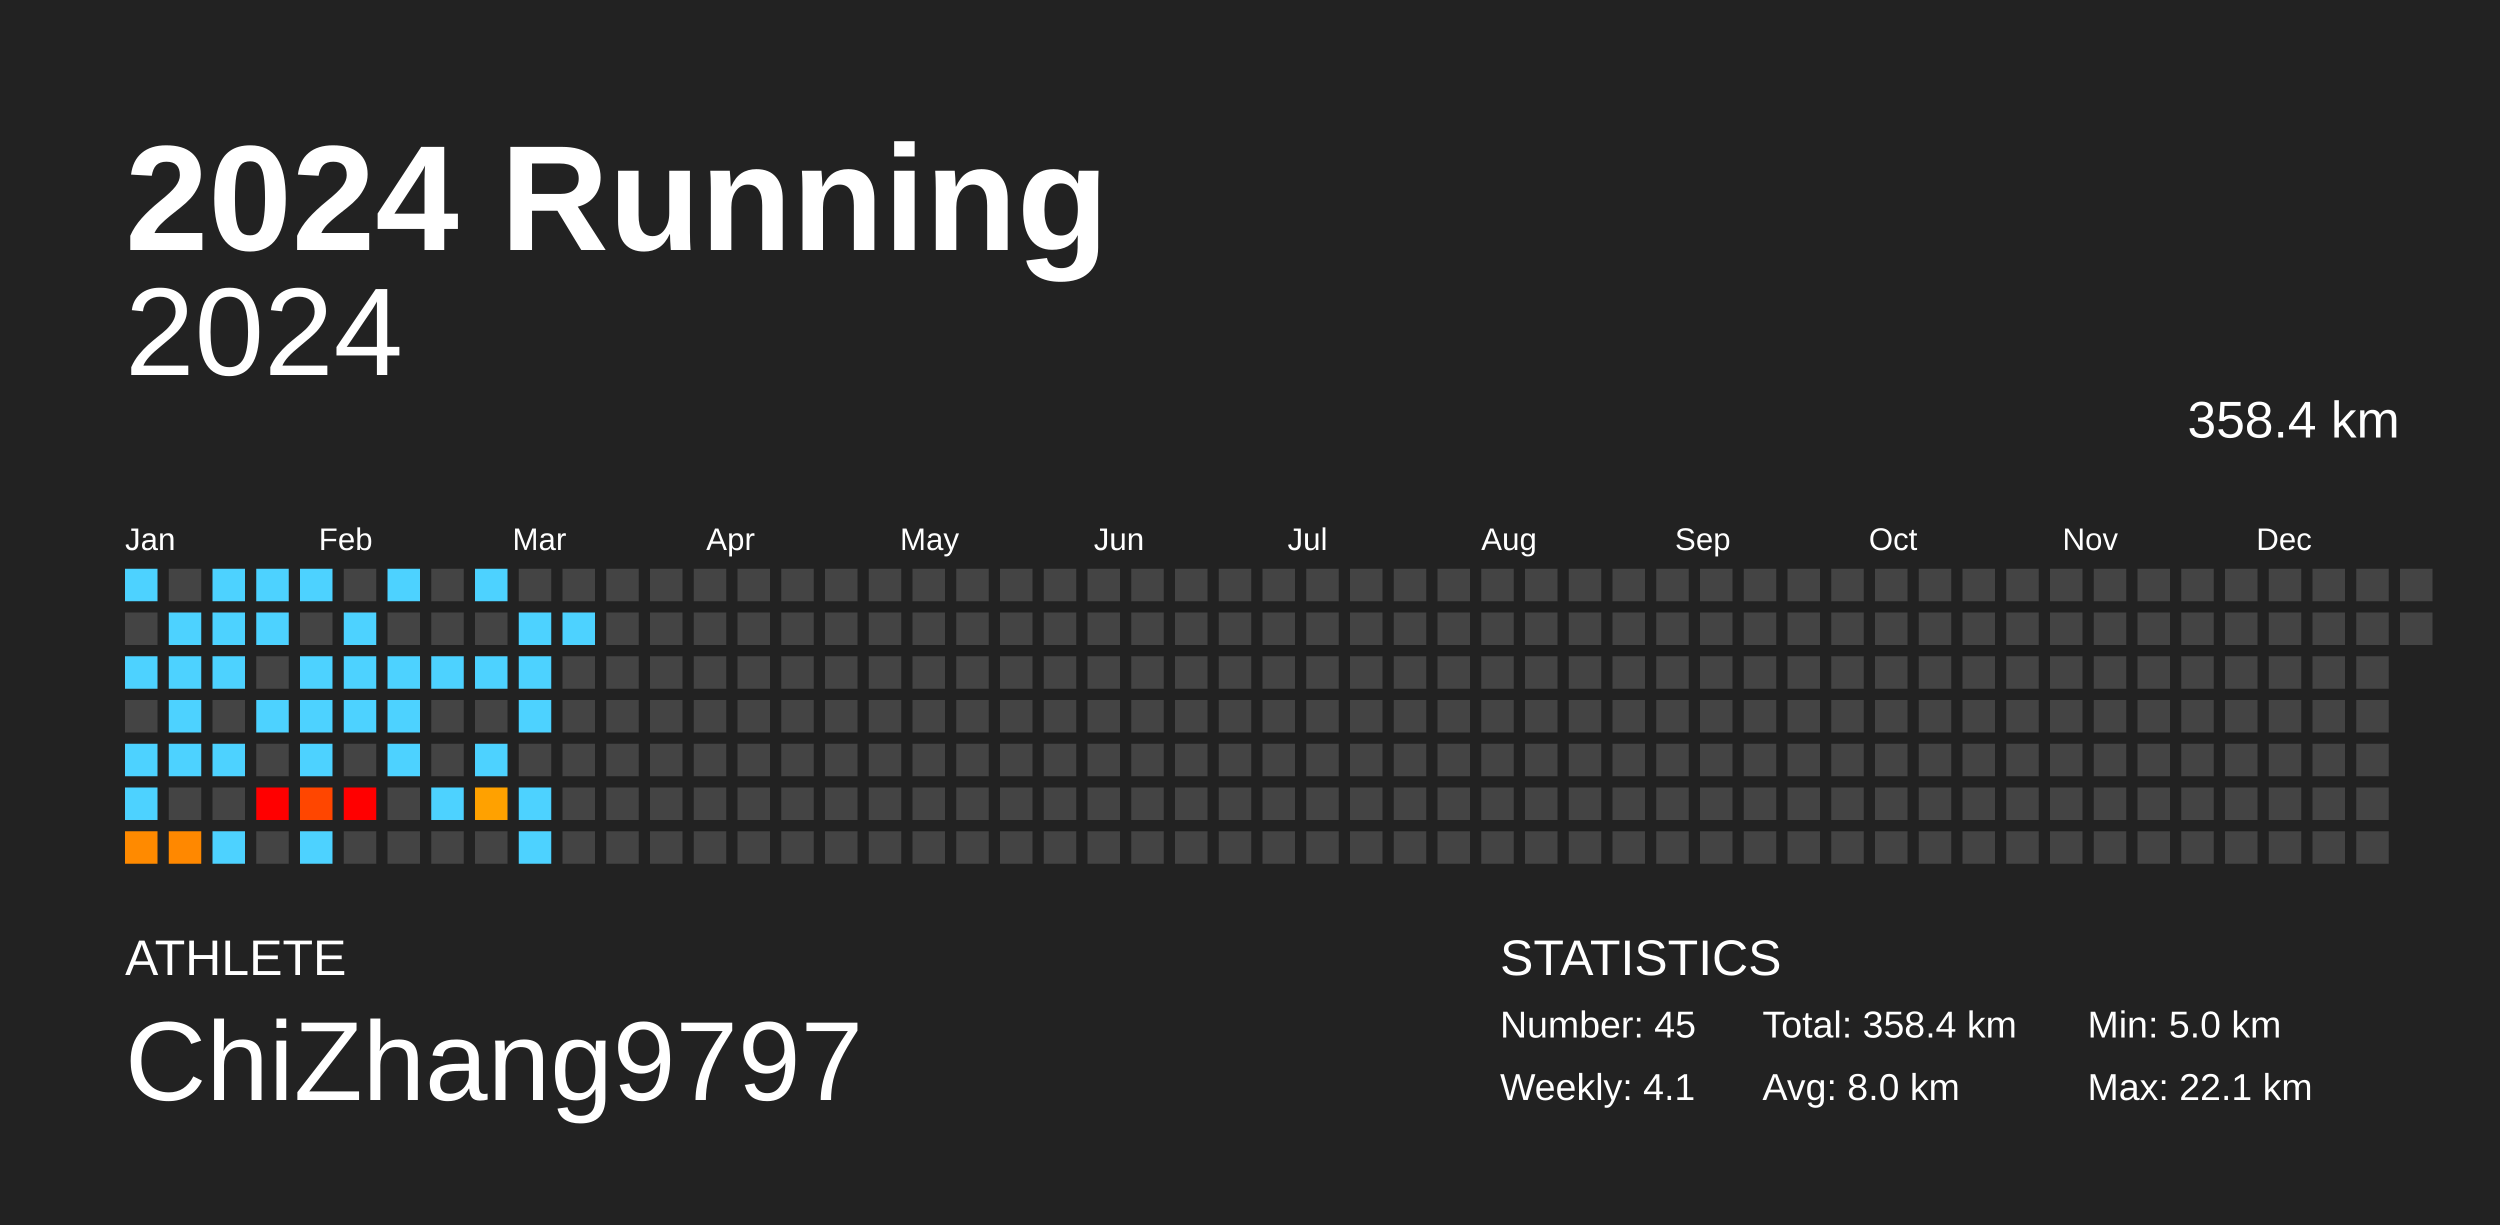
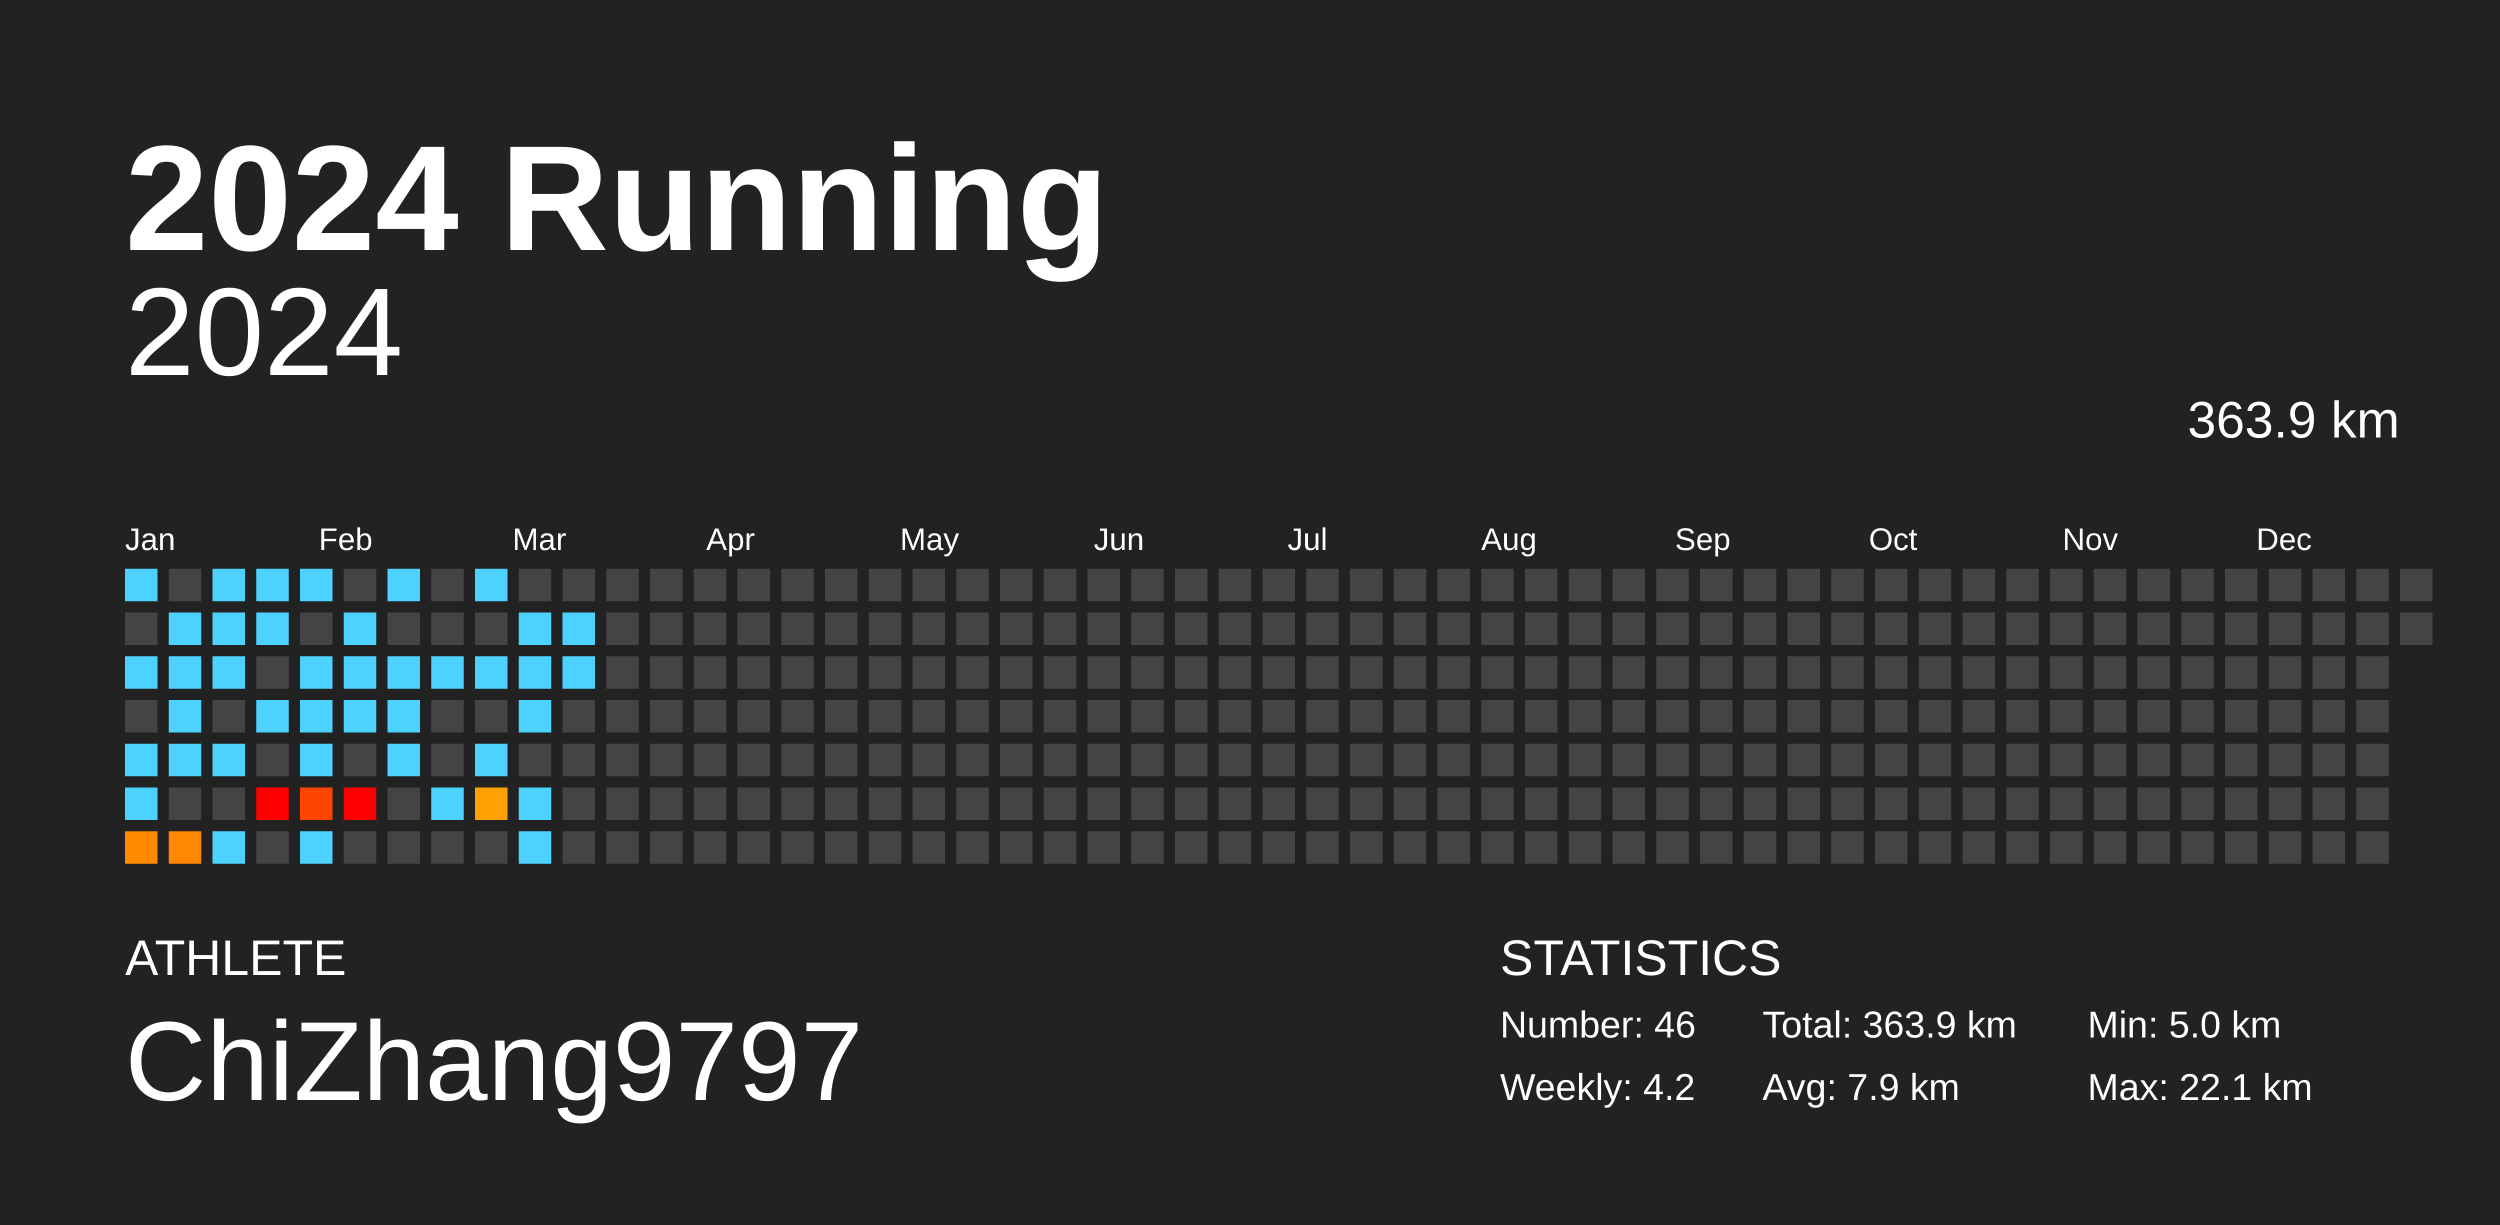
<svg xmlns="http://www.w3.org/2000/svg" baseProfile="full" height="98mm" version="1.1" viewBox="0,0,200,98" width="200mm">
  <defs />
  <rect fill="#222222" height="98" width="200" x="0" y="0" />
  <text fill="#FFFFFF" style="font-size:12px; font-family:Arial; font-weight:bold;" x="10" y="20">2024 Running</text>
  <text fill="#FFFFFF" style="font-size:4px; font-family:Arial" x="10" y="78">ATHLETE</text>
  <text fill="#FFFFFF" style="font-size:9px; font-family:Arial" x="10" y="88">ChiZhang9797</text>
  <text fill="#FFFFFF" style="font-size:4px; font-family:Arial" x="120" y="78">STATISTICS</text>
-   <text fill="#FFFFFF" style="font-size:3px; font-family:Arial" x="120" y="83">Number: 45</text>
-   <text fill="#FFFFFF" style="font-size:3px; font-family:Arial" x="120" y="88">Weekly: 4.1</text>
-   <text fill="#FFFFFF" style="font-size:3px; font-family:Arial" x="141" y="83">Total: 358.4 km</text>
-   <text fill="#FFFFFF" style="font-size:3px; font-family:Arial" x="141" y="88">Avg: 8.0 km</text>
+   <text fill="#FFFFFF" style="font-size:3px; font-family:Arial" x="120" y="83">Number: 46</text>
+   <text fill="#FFFFFF" style="font-size:3px; font-family:Arial" x="120" y="88">Weekly: 4.2</text>
+   <text fill="#FFFFFF" style="font-size:3px; font-family:Arial" x="141" y="83">Total: 363.9 km</text>
+   <text fill="#FFFFFF" style="font-size:3px; font-family:Arial" x="141" y="88">Avg: 7.9 km</text>
  <text fill="#FFFFFF" style="font-size:3px; font-family:Arial" x="167" y="83">Min: 5.0 km</text>
  <text fill="#FFFFFF" style="font-size:3px; font-family:Arial" x="167" y="88">Max: 22.1 km</text>
  <text alignment-baseline="hanging" fill="#FFFFFF" style="font-size:10.0px; font-family:Arial;" x="10" y="30">2024</text>
-   <text alignment-baseline="hanging" fill="#FFFFFF" style="font-size:4.125px; font-family:Arial;" x="175" y="35">358.4 km</text>
+   <text alignment-baseline="hanging" fill="#FFFFFF" style="font-size:4.125px; font-family:Arial;" x="175" y="35">363.9 km</text>
  <text fill="#FFFFFF" style="font-size:2.5px; font-family:Arial" x="10.0" y="44">Jan</text>
  <text fill="#FFFFFF" style="font-size:2.5px; font-family:Arial" x="25.5" y="44">Feb</text>
  <text fill="#FFFFFF" style="font-size:2.5px; font-family:Arial" x="41.0" y="44">Mar</text>
  <text fill="#FFFFFF" style="font-size:2.5px; font-family:Arial" x="56.5" y="44">Apr</text>
  <text fill="#FFFFFF" style="font-size:2.5px; font-family:Arial" x="72.0" y="44">May</text>
  <text fill="#FFFFFF" style="font-size:2.5px; font-family:Arial" x="87.5" y="44">Jun</text>
  <text fill="#FFFFFF" style="font-size:2.5px; font-family:Arial" x="103.0" y="44">Jul</text>
  <text fill="#FFFFFF" style="font-size:2.5px; font-family:Arial" x="118.5" y="44">Aug</text>
  <text fill="#FFFFFF" style="font-size:2.5px; font-family:Arial" x="134.0" y="44">Sep</text>
  <text fill="#FFFFFF" style="font-size:2.5px; font-family:Arial" x="149.5" y="44">Oct</text>
  <text fill="#FFFFFF" style="font-size:2.5px; font-family:Arial" x="165.0" y="44">Nov</text>
  <text fill="#FFFFFF" style="font-size:2.5px; font-family:Arial" x="180.5" y="44">Dec</text>
  <rect fill="#4dd2ff" height="2.6" width="2.6" x="10.0" y="45.5" />
  <rect fill="#444444" height="2.6" width="2.6" x="10.0" y="49.0" />
  <rect fill="#4dd2ff" height="2.6" width="2.6" x="10.0" y="52.5" />
  <rect fill="#444444" height="2.6" width="2.6" x="10.0" y="56.0" />
  <rect fill="#4dd2ff" height="2.6" width="2.6" x="10.0" y="59.5" />
  <rect fill="#4dd2ff" height="2.6" width="2.6" x="10.0" y="63.0" />
  <rect fill="#ff8a00" height="2.6" width="2.6" x="10.0" y="66.5" />
  <rect fill="#444444" height="2.6" width="2.6" x="13.5" y="45.5" />
  <rect fill="#4dd2ff" height="2.6" width="2.6" x="13.5" y="49.0" />
  <rect fill="#4dd2ff" height="2.6" width="2.6" x="13.5" y="52.5" />
  <rect fill="#4dd2ff" height="2.6" width="2.6" x="13.5" y="56.0" />
  <rect fill="#4dd2ff" height="2.6" width="2.6" x="13.5" y="59.5" />
  <rect fill="#444444" height="2.6" width="2.6" x="13.5" y="63.0" />
  <rect fill="#ff8800" height="2.6" width="2.6" x="13.5" y="66.5" />
  <rect fill="#4dd2ff" height="2.6" width="2.6" x="17.0" y="45.5" />
  <rect fill="#4dd2ff" height="2.6" width="2.6" x="17.0" y="49.0" />
  <rect fill="#4dd2ff" height="2.6" width="2.6" x="17.0" y="52.5" />
  <rect fill="#444444" height="2.6" width="2.6" x="17.0" y="56.0" />
  <rect fill="#4dd2ff" height="2.6" width="2.6" x="17.0" y="59.5" />
  <rect fill="#444444" height="2.6" width="2.6" x="17.0" y="63.0" />
  <rect fill="#4dd2ff" height="2.6" width="2.6" x="17.0" y="66.5" />
  <rect fill="#4dd2ff" height="2.6" width="2.6" x="20.5" y="45.5" />
  <rect fill="#4dd2ff" height="2.6" width="2.6" x="20.5" y="49.0" />
  <rect fill="#444444" height="2.6" width="2.6" x="20.5" y="52.5" />
  <rect fill="#4dd2ff" height="2.6" width="2.6" x="20.5" y="56.0" />
  <rect fill="#444444" height="2.6" width="2.6" x="20.5" y="59.5" />
  <rect fill="red" height="2.6" width="2.6" x="20.5" y="63.0" />
  <rect fill="#444444" height="2.6" width="2.6" x="20.5" y="66.5" />
  <rect fill="#4dd2ff" height="2.6" width="2.6" x="24.0" y="45.5" />
  <rect fill="#444444" height="2.6" width="2.6" x="24.0" y="49.0" />
  <rect fill="#4dd2ff" height="2.6" width="2.6" x="24.0" y="52.5" />
  <rect fill="#4dd2ff" height="2.6" width="2.6" x="24.0" y="56.0" />
  <rect fill="#4dd2ff" height="2.6" width="2.6" x="24.0" y="59.5" />
  <rect fill="#ff4600" height="2.6" width="2.6" x="24.0" y="63.0" />
  <rect fill="#4dd2ff" height="2.6" width="2.6" x="24.0" y="66.5" />
  <rect fill="#444444" height="2.6" width="2.6" x="27.5" y="45.5" />
  <rect fill="#4dd2ff" height="2.6" width="2.6" x="27.5" y="49.0" />
  <rect fill="#4dd2ff" height="2.6" width="2.6" x="27.5" y="52.5" />
  <rect fill="#4dd2ff" height="2.6" width="2.6" x="27.5" y="56.0" />
  <rect fill="#444444" height="2.6" width="2.6" x="27.5" y="59.5" />
  <rect fill="red" height="2.6" width="2.6" x="27.5" y="63.0" />
  <rect fill="#444444" height="2.6" width="2.6" x="27.5" y="66.5" />
  <rect fill="#4dd2ff" height="2.6" width="2.6" x="31.0" y="45.5" />
  <rect fill="#444444" height="2.6" width="2.6" x="31.0" y="49.0" />
  <rect fill="#4dd2ff" height="2.6" width="2.6" x="31.0" y="52.5" />
  <rect fill="#4dd2ff" height="2.6" width="2.6" x="31.0" y="56.0" />
  <rect fill="#4dd2ff" height="2.6" width="2.6" x="31.0" y="59.5" />
  <rect fill="#444444" height="2.6" width="2.6" x="31.0" y="63.0" />
  <rect fill="#444444" height="2.6" width="2.6" x="31.0" y="66.5" />
  <rect fill="#444444" height="2.6" width="2.6" x="34.5" y="45.5" />
  <rect fill="#444444" height="2.6" width="2.6" x="34.5" y="49.0" />
  <rect fill="#4dd2ff" height="2.6" width="2.6" x="34.5" y="52.5" />
  <rect fill="#444444" height="2.6" width="2.6" x="34.5" y="56.0" />
  <rect fill="#444444" height="2.6" width="2.6" x="34.5" y="59.5" />
  <rect fill="#4dd2ff" height="2.6" width="2.6" x="34.5" y="63.0" />
  <rect fill="#444444" height="2.6" width="2.6" x="34.5" y="66.5" />
  <rect fill="#4dd2ff" height="2.6" width="2.6" x="38.0" y="45.5" />
  <rect fill="#444444" height="2.6" width="2.6" x="38.0" y="49.0" />
  <rect fill="#4dd2ff" height="2.6" width="2.6" x="38.0" y="52.5" />
  <rect fill="#444444" height="2.6" width="2.6" x="38.0" y="56.0" />
  <rect fill="#4dd2ff" height="2.6" width="2.6" x="38.0" y="59.5" />
  <rect fill="#ffa100" height="2.6" width="2.6" x="38.0" y="63.0" />
  <rect fill="#444444" height="2.6" width="2.6" x="38.0" y="66.5" />
  <rect fill="#444444" height="2.6" width="2.6" x="41.5" y="45.5" />
  <rect fill="#4dd2ff" height="2.6" width="2.6" x="41.5" y="49.0" />
  <rect fill="#4dd2ff" height="2.6" width="2.6" x="41.5" y="52.5" />
  <rect fill="#4dd2ff" height="2.6" width="2.6" x="41.5" y="56.0" />
  <rect fill="#444444" height="2.6" width="2.6" x="41.5" y="59.5" />
  <rect fill="#4dd2ff" height="2.6" width="2.6" x="41.5" y="63.0" />
  <rect fill="#4dd2ff" height="2.6" width="2.6" x="41.5" y="66.5" />
  <rect fill="#444444" height="2.6" width="2.6" x="45.0" y="45.5" />
  <rect fill="#4dd2ff" height="2.6" width="2.6" x="45.0" y="49.0" />
-   <rect fill="#444444" height="2.6" width="2.6" x="45.0" y="52.5" />
+   <rect fill="#4dd2ff" height="2.6" width="2.6" x="45.0" y="52.5" />
  <rect fill="#444444" height="2.6" width="2.6" x="45.0" y="56.0" />
  <rect fill="#444444" height="2.6" width="2.6" x="45.0" y="59.5" />
  <rect fill="#444444" height="2.6" width="2.6" x="45.0" y="63.0" />
  <rect fill="#444444" height="2.6" width="2.6" x="45.0" y="66.5" />
  <rect fill="#444444" height="2.6" width="2.6" x="48.5" y="45.5" />
  <rect fill="#444444" height="2.6" width="2.6" x="48.5" y="49.0" />
  <rect fill="#444444" height="2.6" width="2.6" x="48.5" y="52.5" />
  <rect fill="#444444" height="2.6" width="2.6" x="48.5" y="56.0" />
  <rect fill="#444444" height="2.6" width="2.6" x="48.5" y="59.5" />
  <rect fill="#444444" height="2.6" width="2.6" x="48.5" y="63.0" />
  <rect fill="#444444" height="2.6" width="2.6" x="48.5" y="66.5" />
  <rect fill="#444444" height="2.6" width="2.6" x="52.0" y="45.5" />
  <rect fill="#444444" height="2.6" width="2.6" x="52.0" y="49.0" />
  <rect fill="#444444" height="2.6" width="2.6" x="52.0" y="52.5" />
  <rect fill="#444444" height="2.6" width="2.6" x="52.0" y="56.0" />
  <rect fill="#444444" height="2.6" width="2.6" x="52.0" y="59.5" />
  <rect fill="#444444" height="2.6" width="2.6" x="52.0" y="63.0" />
  <rect fill="#444444" height="2.6" width="2.6" x="52.0" y="66.5" />
  <rect fill="#444444" height="2.6" width="2.6" x="55.5" y="45.5" />
  <rect fill="#444444" height="2.6" width="2.6" x="55.5" y="49.0" />
  <rect fill="#444444" height="2.6" width="2.6" x="55.5" y="52.5" />
  <rect fill="#444444" height="2.6" width="2.6" x="55.5" y="56.0" />
  <rect fill="#444444" height="2.6" width="2.6" x="55.5" y="59.5" />
  <rect fill="#444444" height="2.6" width="2.6" x="55.5" y="63.0" />
  <rect fill="#444444" height="2.6" width="2.6" x="55.5" y="66.5" />
  <rect fill="#444444" height="2.6" width="2.6" x="59.0" y="45.5" />
  <rect fill="#444444" height="2.6" width="2.6" x="59.0" y="49.0" />
  <rect fill="#444444" height="2.6" width="2.6" x="59.0" y="52.5" />
  <rect fill="#444444" height="2.6" width="2.6" x="59.0" y="56.0" />
  <rect fill="#444444" height="2.6" width="2.6" x="59.0" y="59.5" />
  <rect fill="#444444" height="2.6" width="2.6" x="59.0" y="63.0" />
  <rect fill="#444444" height="2.6" width="2.6" x="59.0" y="66.5" />
  <rect fill="#444444" height="2.6" width="2.6" x="62.5" y="45.5" />
  <rect fill="#444444" height="2.6" width="2.6" x="62.5" y="49.0" />
  <rect fill="#444444" height="2.6" width="2.6" x="62.5" y="52.5" />
  <rect fill="#444444" height="2.6" width="2.6" x="62.5" y="56.0" />
  <rect fill="#444444" height="2.6" width="2.6" x="62.5" y="59.5" />
  <rect fill="#444444" height="2.6" width="2.6" x="62.5" y="63.0" />
  <rect fill="#444444" height="2.6" width="2.6" x="62.5" y="66.5" />
  <rect fill="#444444" height="2.6" width="2.6" x="66.0" y="45.5" />
  <rect fill="#444444" height="2.6" width="2.6" x="66.0" y="49.0" />
  <rect fill="#444444" height="2.6" width="2.6" x="66.0" y="52.5" />
  <rect fill="#444444" height="2.6" width="2.6" x="66.0" y="56.0" />
  <rect fill="#444444" height="2.6" width="2.6" x="66.0" y="59.5" />
  <rect fill="#444444" height="2.6" width="2.6" x="66.0" y="63.0" />
  <rect fill="#444444" height="2.6" width="2.6" x="66.0" y="66.5" />
  <rect fill="#444444" height="2.6" width="2.6" x="69.5" y="45.5" />
  <rect fill="#444444" height="2.6" width="2.6" x="69.5" y="49.0" />
  <rect fill="#444444" height="2.6" width="2.6" x="69.5" y="52.5" />
  <rect fill="#444444" height="2.6" width="2.6" x="69.5" y="56.0" />
  <rect fill="#444444" height="2.6" width="2.6" x="69.5" y="59.5" />
  <rect fill="#444444" height="2.6" width="2.6" x="69.5" y="63.0" />
  <rect fill="#444444" height="2.6" width="2.6" x="69.5" y="66.5" />
  <rect fill="#444444" height="2.6" width="2.6" x="73.0" y="45.5" />
  <rect fill="#444444" height="2.6" width="2.6" x="73.0" y="49.0" />
  <rect fill="#444444" height="2.6" width="2.6" x="73.0" y="52.5" />
  <rect fill="#444444" height="2.6" width="2.6" x="73.0" y="56.0" />
  <rect fill="#444444" height="2.6" width="2.6" x="73.0" y="59.5" />
  <rect fill="#444444" height="2.6" width="2.6" x="73.0" y="63.0" />
  <rect fill="#444444" height="2.6" width="2.6" x="73.0" y="66.5" />
  <rect fill="#444444" height="2.6" width="2.6" x="76.5" y="45.5" />
  <rect fill="#444444" height="2.6" width="2.6" x="76.5" y="49.0" />
  <rect fill="#444444" height="2.6" width="2.6" x="76.5" y="52.5" />
  <rect fill="#444444" height="2.6" width="2.6" x="76.5" y="56.0" />
  <rect fill="#444444" height="2.6" width="2.6" x="76.5" y="59.5" />
  <rect fill="#444444" height="2.6" width="2.6" x="76.5" y="63.0" />
  <rect fill="#444444" height="2.6" width="2.6" x="76.5" y="66.5" />
  <rect fill="#444444" height="2.6" width="2.6" x="80.0" y="45.5" />
  <rect fill="#444444" height="2.6" width="2.6" x="80.0" y="49.0" />
  <rect fill="#444444" height="2.6" width="2.6" x="80.0" y="52.5" />
  <rect fill="#444444" height="2.6" width="2.6" x="80.0" y="56.0" />
  <rect fill="#444444" height="2.6" width="2.6" x="80.0" y="59.5" />
  <rect fill="#444444" height="2.6" width="2.6" x="80.0" y="63.0" />
  <rect fill="#444444" height="2.6" width="2.6" x="80.0" y="66.5" />
  <rect fill="#444444" height="2.6" width="2.6" x="83.5" y="45.5" />
  <rect fill="#444444" height="2.6" width="2.6" x="83.5" y="49.0" />
  <rect fill="#444444" height="2.6" width="2.6" x="83.5" y="52.5" />
  <rect fill="#444444" height="2.6" width="2.6" x="83.5" y="56.0" />
  <rect fill="#444444" height="2.6" width="2.6" x="83.5" y="59.5" />
  <rect fill="#444444" height="2.6" width="2.6" x="83.5" y="63.0" />
  <rect fill="#444444" height="2.6" width="2.6" x="83.5" y="66.5" />
  <rect fill="#444444" height="2.6" width="2.6" x="87.0" y="45.5" />
  <rect fill="#444444" height="2.6" width="2.6" x="87.0" y="49.0" />
  <rect fill="#444444" height="2.6" width="2.6" x="87.0" y="52.5" />
  <rect fill="#444444" height="2.6" width="2.6" x="87.0" y="56.0" />
  <rect fill="#444444" height="2.6" width="2.6" x="87.0" y="59.5" />
  <rect fill="#444444" height="2.6" width="2.6" x="87.0" y="63.0" />
  <rect fill="#444444" height="2.6" width="2.6" x="87.0" y="66.5" />
  <rect fill="#444444" height="2.6" width="2.6" x="90.5" y="45.5" />
  <rect fill="#444444" height="2.6" width="2.6" x="90.5" y="49.0" />
  <rect fill="#444444" height="2.6" width="2.6" x="90.5" y="52.5" />
  <rect fill="#444444" height="2.6" width="2.6" x="90.5" y="56.0" />
  <rect fill="#444444" height="2.6" width="2.6" x="90.5" y="59.5" />
  <rect fill="#444444" height="2.6" width="2.6" x="90.5" y="63.0" />
  <rect fill="#444444" height="2.6" width="2.6" x="90.5" y="66.5" />
  <rect fill="#444444" height="2.6" width="2.6" x="94.0" y="45.5" />
  <rect fill="#444444" height="2.6" width="2.6" x="94.0" y="49.0" />
  <rect fill="#444444" height="2.6" width="2.6" x="94.0" y="52.5" />
  <rect fill="#444444" height="2.6" width="2.6" x="94.0" y="56.0" />
  <rect fill="#444444" height="2.6" width="2.6" x="94.0" y="59.5" />
  <rect fill="#444444" height="2.6" width="2.6" x="94.0" y="63.0" />
  <rect fill="#444444" height="2.6" width="2.6" x="94.0" y="66.5" />
  <rect fill="#444444" height="2.6" width="2.6" x="97.5" y="45.5" />
  <rect fill="#444444" height="2.6" width="2.6" x="97.5" y="49.0" />
  <rect fill="#444444" height="2.6" width="2.6" x="97.5" y="52.5" />
  <rect fill="#444444" height="2.6" width="2.6" x="97.5" y="56.0" />
  <rect fill="#444444" height="2.6" width="2.6" x="97.5" y="59.5" />
  <rect fill="#444444" height="2.6" width="2.6" x="97.5" y="63.0" />
  <rect fill="#444444" height="2.6" width="2.6" x="97.5" y="66.5" />
  <rect fill="#444444" height="2.6" width="2.6" x="101.0" y="45.5" />
  <rect fill="#444444" height="2.6" width="2.6" x="101.0" y="49.0" />
  <rect fill="#444444" height="2.6" width="2.6" x="101.0" y="52.5" />
  <rect fill="#444444" height="2.6" width="2.6" x="101.0" y="56.0" />
  <rect fill="#444444" height="2.6" width="2.6" x="101.0" y="59.5" />
  <rect fill="#444444" height="2.6" width="2.6" x="101.0" y="63.0" />
  <rect fill="#444444" height="2.6" width="2.6" x="101.0" y="66.5" />
  <rect fill="#444444" height="2.6" width="2.6" x="104.5" y="45.5" />
  <rect fill="#444444" height="2.6" width="2.6" x="104.5" y="49.0" />
  <rect fill="#444444" height="2.6" width="2.6" x="104.5" y="52.5" />
  <rect fill="#444444" height="2.6" width="2.6" x="104.5" y="56.0" />
  <rect fill="#444444" height="2.6" width="2.6" x="104.5" y="59.5" />
  <rect fill="#444444" height="2.6" width="2.6" x="104.5" y="63.0" />
  <rect fill="#444444" height="2.6" width="2.6" x="104.5" y="66.5" />
  <rect fill="#444444" height="2.6" width="2.6" x="108.0" y="45.5" />
  <rect fill="#444444" height="2.6" width="2.6" x="108.0" y="49.0" />
  <rect fill="#444444" height="2.6" width="2.6" x="108.0" y="52.5" />
  <rect fill="#444444" height="2.6" width="2.6" x="108.0" y="56.0" />
  <rect fill="#444444" height="2.6" width="2.6" x="108.0" y="59.5" />
  <rect fill="#444444" height="2.6" width="2.6" x="108.0" y="63.0" />
  <rect fill="#444444" height="2.6" width="2.6" x="108.0" y="66.5" />
  <rect fill="#444444" height="2.6" width="2.6" x="111.5" y="45.5" />
  <rect fill="#444444" height="2.6" width="2.6" x="111.5" y="49.0" />
  <rect fill="#444444" height="2.6" width="2.6" x="111.5" y="52.5" />
  <rect fill="#444444" height="2.6" width="2.6" x="111.5" y="56.0" />
  <rect fill="#444444" height="2.6" width="2.6" x="111.5" y="59.5" />
  <rect fill="#444444" height="2.6" width="2.6" x="111.5" y="63.0" />
  <rect fill="#444444" height="2.6" width="2.6" x="111.5" y="66.5" />
  <rect fill="#444444" height="2.6" width="2.6" x="115.0" y="45.5" />
  <rect fill="#444444" height="2.6" width="2.6" x="115.0" y="49.0" />
  <rect fill="#444444" height="2.6" width="2.6" x="115.0" y="52.5" />
  <rect fill="#444444" height="2.6" width="2.6" x="115.0" y="56.0" />
  <rect fill="#444444" height="2.6" width="2.6" x="115.0" y="59.5" />
  <rect fill="#444444" height="2.6" width="2.6" x="115.0" y="63.0" />
  <rect fill="#444444" height="2.6" width="2.6" x="115.0" y="66.5" />
  <rect fill="#444444" height="2.6" width="2.6" x="118.5" y="45.5" />
  <rect fill="#444444" height="2.6" width="2.6" x="118.5" y="49.0" />
  <rect fill="#444444" height="2.6" width="2.6" x="118.5" y="52.5" />
  <rect fill="#444444" height="2.6" width="2.6" x="118.5" y="56.0" />
  <rect fill="#444444" height="2.6" width="2.6" x="118.5" y="59.5" />
  <rect fill="#444444" height="2.6" width="2.6" x="118.5" y="63.0" />
  <rect fill="#444444" height="2.6" width="2.6" x="118.5" y="66.5" />
  <rect fill="#444444" height="2.6" width="2.6" x="122.0" y="45.5" />
  <rect fill="#444444" height="2.6" width="2.6" x="122.0" y="49.0" />
  <rect fill="#444444" height="2.6" width="2.6" x="122.0" y="52.5" />
  <rect fill="#444444" height="2.6" width="2.6" x="122.0" y="56.0" />
  <rect fill="#444444" height="2.6" width="2.6" x="122.0" y="59.5" />
  <rect fill="#444444" height="2.6" width="2.6" x="122.0" y="63.0" />
  <rect fill="#444444" height="2.6" width="2.6" x="122.0" y="66.5" />
  <rect fill="#444444" height="2.6" width="2.6" x="125.5" y="45.5" />
  <rect fill="#444444" height="2.6" width="2.6" x="125.5" y="49.0" />
  <rect fill="#444444" height="2.6" width="2.6" x="125.5" y="52.5" />
  <rect fill="#444444" height="2.6" width="2.6" x="125.5" y="56.0" />
  <rect fill="#444444" height="2.6" width="2.6" x="125.5" y="59.5" />
  <rect fill="#444444" height="2.6" width="2.6" x="125.5" y="63.0" />
  <rect fill="#444444" height="2.6" width="2.6" x="125.5" y="66.5" />
  <rect fill="#444444" height="2.6" width="2.6" x="129.0" y="45.5" />
  <rect fill="#444444" height="2.6" width="2.6" x="129.0" y="49.0" />
  <rect fill="#444444" height="2.6" width="2.6" x="129.0" y="52.5" />
  <rect fill="#444444" height="2.6" width="2.6" x="129.0" y="56.0" />
  <rect fill="#444444" height="2.6" width="2.6" x="129.0" y="59.5" />
  <rect fill="#444444" height="2.6" width="2.6" x="129.0" y="63.0" />
  <rect fill="#444444" height="2.6" width="2.6" x="129.0" y="66.5" />
  <rect fill="#444444" height="2.6" width="2.6" x="132.5" y="45.5" />
  <rect fill="#444444" height="2.6" width="2.6" x="132.5" y="49.0" />
  <rect fill="#444444" height="2.6" width="2.6" x="132.5" y="52.5" />
  <rect fill="#444444" height="2.6" width="2.6" x="132.5" y="56.0" />
  <rect fill="#444444" height="2.6" width="2.6" x="132.5" y="59.5" />
  <rect fill="#444444" height="2.6" width="2.6" x="132.5" y="63.0" />
  <rect fill="#444444" height="2.6" width="2.6" x="132.5" y="66.5" />
  <rect fill="#444444" height="2.6" width="2.6" x="136.0" y="45.5" />
  <rect fill="#444444" height="2.6" width="2.6" x="136.0" y="49.0" />
  <rect fill="#444444" height="2.6" width="2.6" x="136.0" y="52.5" />
  <rect fill="#444444" height="2.6" width="2.6" x="136.0" y="56.0" />
  <rect fill="#444444" height="2.6" width="2.6" x="136.0" y="59.5" />
  <rect fill="#444444" height="2.6" width="2.6" x="136.0" y="63.0" />
  <rect fill="#444444" height="2.6" width="2.6" x="136.0" y="66.5" />
  <rect fill="#444444" height="2.6" width="2.6" x="139.5" y="45.5" />
  <rect fill="#444444" height="2.6" width="2.6" x="139.5" y="49.0" />
  <rect fill="#444444" height="2.6" width="2.6" x="139.5" y="52.5" />
  <rect fill="#444444" height="2.6" width="2.6" x="139.5" y="56.0" />
  <rect fill="#444444" height="2.6" width="2.6" x="139.5" y="59.5" />
  <rect fill="#444444" height="2.6" width="2.6" x="139.5" y="63.0" />
  <rect fill="#444444" height="2.6" width="2.6" x="139.5" y="66.5" />
  <rect fill="#444444" height="2.6" width="2.6" x="143.0" y="45.5" />
  <rect fill="#444444" height="2.6" width="2.6" x="143.0" y="49.0" />
  <rect fill="#444444" height="2.6" width="2.6" x="143.0" y="52.5" />
  <rect fill="#444444" height="2.6" width="2.6" x="143.0" y="56.0" />
  <rect fill="#444444" height="2.6" width="2.6" x="143.0" y="59.5" />
  <rect fill="#444444" height="2.6" width="2.6" x="143.0" y="63.0" />
  <rect fill="#444444" height="2.6" width="2.6" x="143.0" y="66.5" />
  <rect fill="#444444" height="2.6" width="2.6" x="146.5" y="45.5" />
  <rect fill="#444444" height="2.6" width="2.6" x="146.5" y="49.0" />
  <rect fill="#444444" height="2.6" width="2.6" x="146.5" y="52.5" />
  <rect fill="#444444" height="2.6" width="2.6" x="146.5" y="56.0" />
  <rect fill="#444444" height="2.6" width="2.6" x="146.5" y="59.5" />
  <rect fill="#444444" height="2.6" width="2.6" x="146.5" y="63.0" />
  <rect fill="#444444" height="2.6" width="2.6" x="146.5" y="66.5" />
  <rect fill="#444444" height="2.6" width="2.6" x="150.0" y="45.5" />
  <rect fill="#444444" height="2.6" width="2.6" x="150.0" y="49.0" />
  <rect fill="#444444" height="2.6" width="2.6" x="150.0" y="52.5" />
  <rect fill="#444444" height="2.6" width="2.6" x="150.0" y="56.0" />
  <rect fill="#444444" height="2.6" width="2.6" x="150.0" y="59.5" />
  <rect fill="#444444" height="2.6" width="2.6" x="150.0" y="63.0" />
  <rect fill="#444444" height="2.6" width="2.6" x="150.0" y="66.5" />
  <rect fill="#444444" height="2.6" width="2.6" x="153.5" y="45.5" />
  <rect fill="#444444" height="2.6" width="2.6" x="153.5" y="49.0" />
  <rect fill="#444444" height="2.6" width="2.6" x="153.5" y="52.5" />
  <rect fill="#444444" height="2.6" width="2.6" x="153.5" y="56.0" />
  <rect fill="#444444" height="2.6" width="2.6" x="153.5" y="59.5" />
  <rect fill="#444444" height="2.6" width="2.6" x="153.5" y="63.0" />
  <rect fill="#444444" height="2.6" width="2.6" x="153.5" y="66.5" />
  <rect fill="#444444" height="2.6" width="2.6" x="157.0" y="45.5" />
  <rect fill="#444444" height="2.6" width="2.6" x="157.0" y="49.0" />
  <rect fill="#444444" height="2.6" width="2.6" x="157.0" y="52.5" />
  <rect fill="#444444" height="2.6" width="2.6" x="157.0" y="56.0" />
  <rect fill="#444444" height="2.6" width="2.6" x="157.0" y="59.5" />
  <rect fill="#444444" height="2.6" width="2.6" x="157.0" y="63.0" />
  <rect fill="#444444" height="2.6" width="2.6" x="157.0" y="66.5" />
  <rect fill="#444444" height="2.6" width="2.6" x="160.5" y="45.5" />
  <rect fill="#444444" height="2.6" width="2.6" x="160.5" y="49.0" />
  <rect fill="#444444" height="2.6" width="2.6" x="160.5" y="52.5" />
  <rect fill="#444444" height="2.6" width="2.6" x="160.5" y="56.0" />
  <rect fill="#444444" height="2.6" width="2.6" x="160.5" y="59.5" />
  <rect fill="#444444" height="2.6" width="2.6" x="160.5" y="63.0" />
  <rect fill="#444444" height="2.6" width="2.6" x="160.5" y="66.5" />
  <rect fill="#444444" height="2.6" width="2.6" x="164.0" y="45.5" />
  <rect fill="#444444" height="2.6" width="2.6" x="164.0" y="49.0" />
  <rect fill="#444444" height="2.6" width="2.6" x="164.0" y="52.5" />
  <rect fill="#444444" height="2.6" width="2.6" x="164.0" y="56.0" />
  <rect fill="#444444" height="2.6" width="2.6" x="164.0" y="59.5" />
  <rect fill="#444444" height="2.6" width="2.6" x="164.0" y="63.0" />
  <rect fill="#444444" height="2.6" width="2.6" x="164.0" y="66.5" />
  <rect fill="#444444" height="2.6" width="2.6" x="167.5" y="45.5" />
  <rect fill="#444444" height="2.6" width="2.6" x="167.5" y="49.0" />
  <rect fill="#444444" height="2.6" width="2.6" x="167.5" y="52.5" />
  <rect fill="#444444" height="2.6" width="2.6" x="167.5" y="56.0" />
  <rect fill="#444444" height="2.6" width="2.6" x="167.5" y="59.5" />
  <rect fill="#444444" height="2.6" width="2.6" x="167.5" y="63.0" />
  <rect fill="#444444" height="2.6" width="2.6" x="167.5" y="66.5" />
  <rect fill="#444444" height="2.6" width="2.6" x="171.0" y="45.5" />
  <rect fill="#444444" height="2.6" width="2.6" x="171.0" y="49.0" />
  <rect fill="#444444" height="2.6" width="2.6" x="171.0" y="52.5" />
  <rect fill="#444444" height="2.6" width="2.6" x="171.0" y="56.0" />
  <rect fill="#444444" height="2.6" width="2.6" x="171.0" y="59.5" />
  <rect fill="#444444" height="2.6" width="2.6" x="171.0" y="63.0" />
  <rect fill="#444444" height="2.6" width="2.6" x="171.0" y="66.5" />
  <rect fill="#444444" height="2.6" width="2.6" x="174.5" y="45.5" />
  <rect fill="#444444" height="2.6" width="2.6" x="174.5" y="49.0" />
  <rect fill="#444444" height="2.6" width="2.6" x="174.5" y="52.5" />
  <rect fill="#444444" height="2.6" width="2.6" x="174.5" y="56.0" />
  <rect fill="#444444" height="2.6" width="2.6" x="174.5" y="59.5" />
  <rect fill="#444444" height="2.6" width="2.6" x="174.5" y="63.0" />
  <rect fill="#444444" height="2.6" width="2.6" x="174.5" y="66.5" />
  <rect fill="#444444" height="2.6" width="2.6" x="178.0" y="45.5" />
  <rect fill="#444444" height="2.6" width="2.6" x="178.0" y="49.0" />
  <rect fill="#444444" height="2.6" width="2.6" x="178.0" y="52.5" />
  <rect fill="#444444" height="2.6" width="2.6" x="178.0" y="56.0" />
  <rect fill="#444444" height="2.6" width="2.6" x="178.0" y="59.5" />
  <rect fill="#444444" height="2.6" width="2.6" x="178.0" y="63.0" />
  <rect fill="#444444" height="2.6" width="2.6" x="178.0" y="66.5" />
  <rect fill="#444444" height="2.6" width="2.6" x="181.5" y="45.5" />
  <rect fill="#444444" height="2.6" width="2.6" x="181.5" y="49.0" />
  <rect fill="#444444" height="2.6" width="2.6" x="181.5" y="52.5" />
  <rect fill="#444444" height="2.6" width="2.6" x="181.5" y="56.0" />
  <rect fill="#444444" height="2.6" width="2.6" x="181.5" y="59.5" />
  <rect fill="#444444" height="2.6" width="2.6" x="181.5" y="63.0" />
  <rect fill="#444444" height="2.6" width="2.6" x="181.5" y="66.5" />
  <rect fill="#444444" height="2.6" width="2.6" x="185.0" y="45.5" />
  <rect fill="#444444" height="2.6" width="2.6" x="185.0" y="49.0" />
  <rect fill="#444444" height="2.6" width="2.6" x="185.0" y="52.5" />
  <rect fill="#444444" height="2.6" width="2.6" x="185.0" y="56.0" />
  <rect fill="#444444" height="2.6" width="2.6" x="185.0" y="59.5" />
  <rect fill="#444444" height="2.6" width="2.6" x="185.0" y="63.0" />
  <rect fill="#444444" height="2.6" width="2.6" x="185.0" y="66.5" />
  <rect fill="#444444" height="2.6" width="2.6" x="188.5" y="45.5" />
  <rect fill="#444444" height="2.6" width="2.6" x="188.5" y="49.0" />
  <rect fill="#444444" height="2.6" width="2.6" x="188.5" y="52.5" />
  <rect fill="#444444" height="2.6" width="2.6" x="188.5" y="56.0" />
  <rect fill="#444444" height="2.6" width="2.6" x="188.5" y="59.5" />
  <rect fill="#444444" height="2.6" width="2.6" x="188.5" y="63.0" />
  <rect fill="#444444" height="2.6" width="2.6" x="188.5" y="66.5" />
  <rect fill="#444444" height="2.6" width="2.6" x="192.0" y="45.5" />
  <rect fill="#444444" height="2.6" width="2.6" x="192.0" y="49.0" />
</svg>
